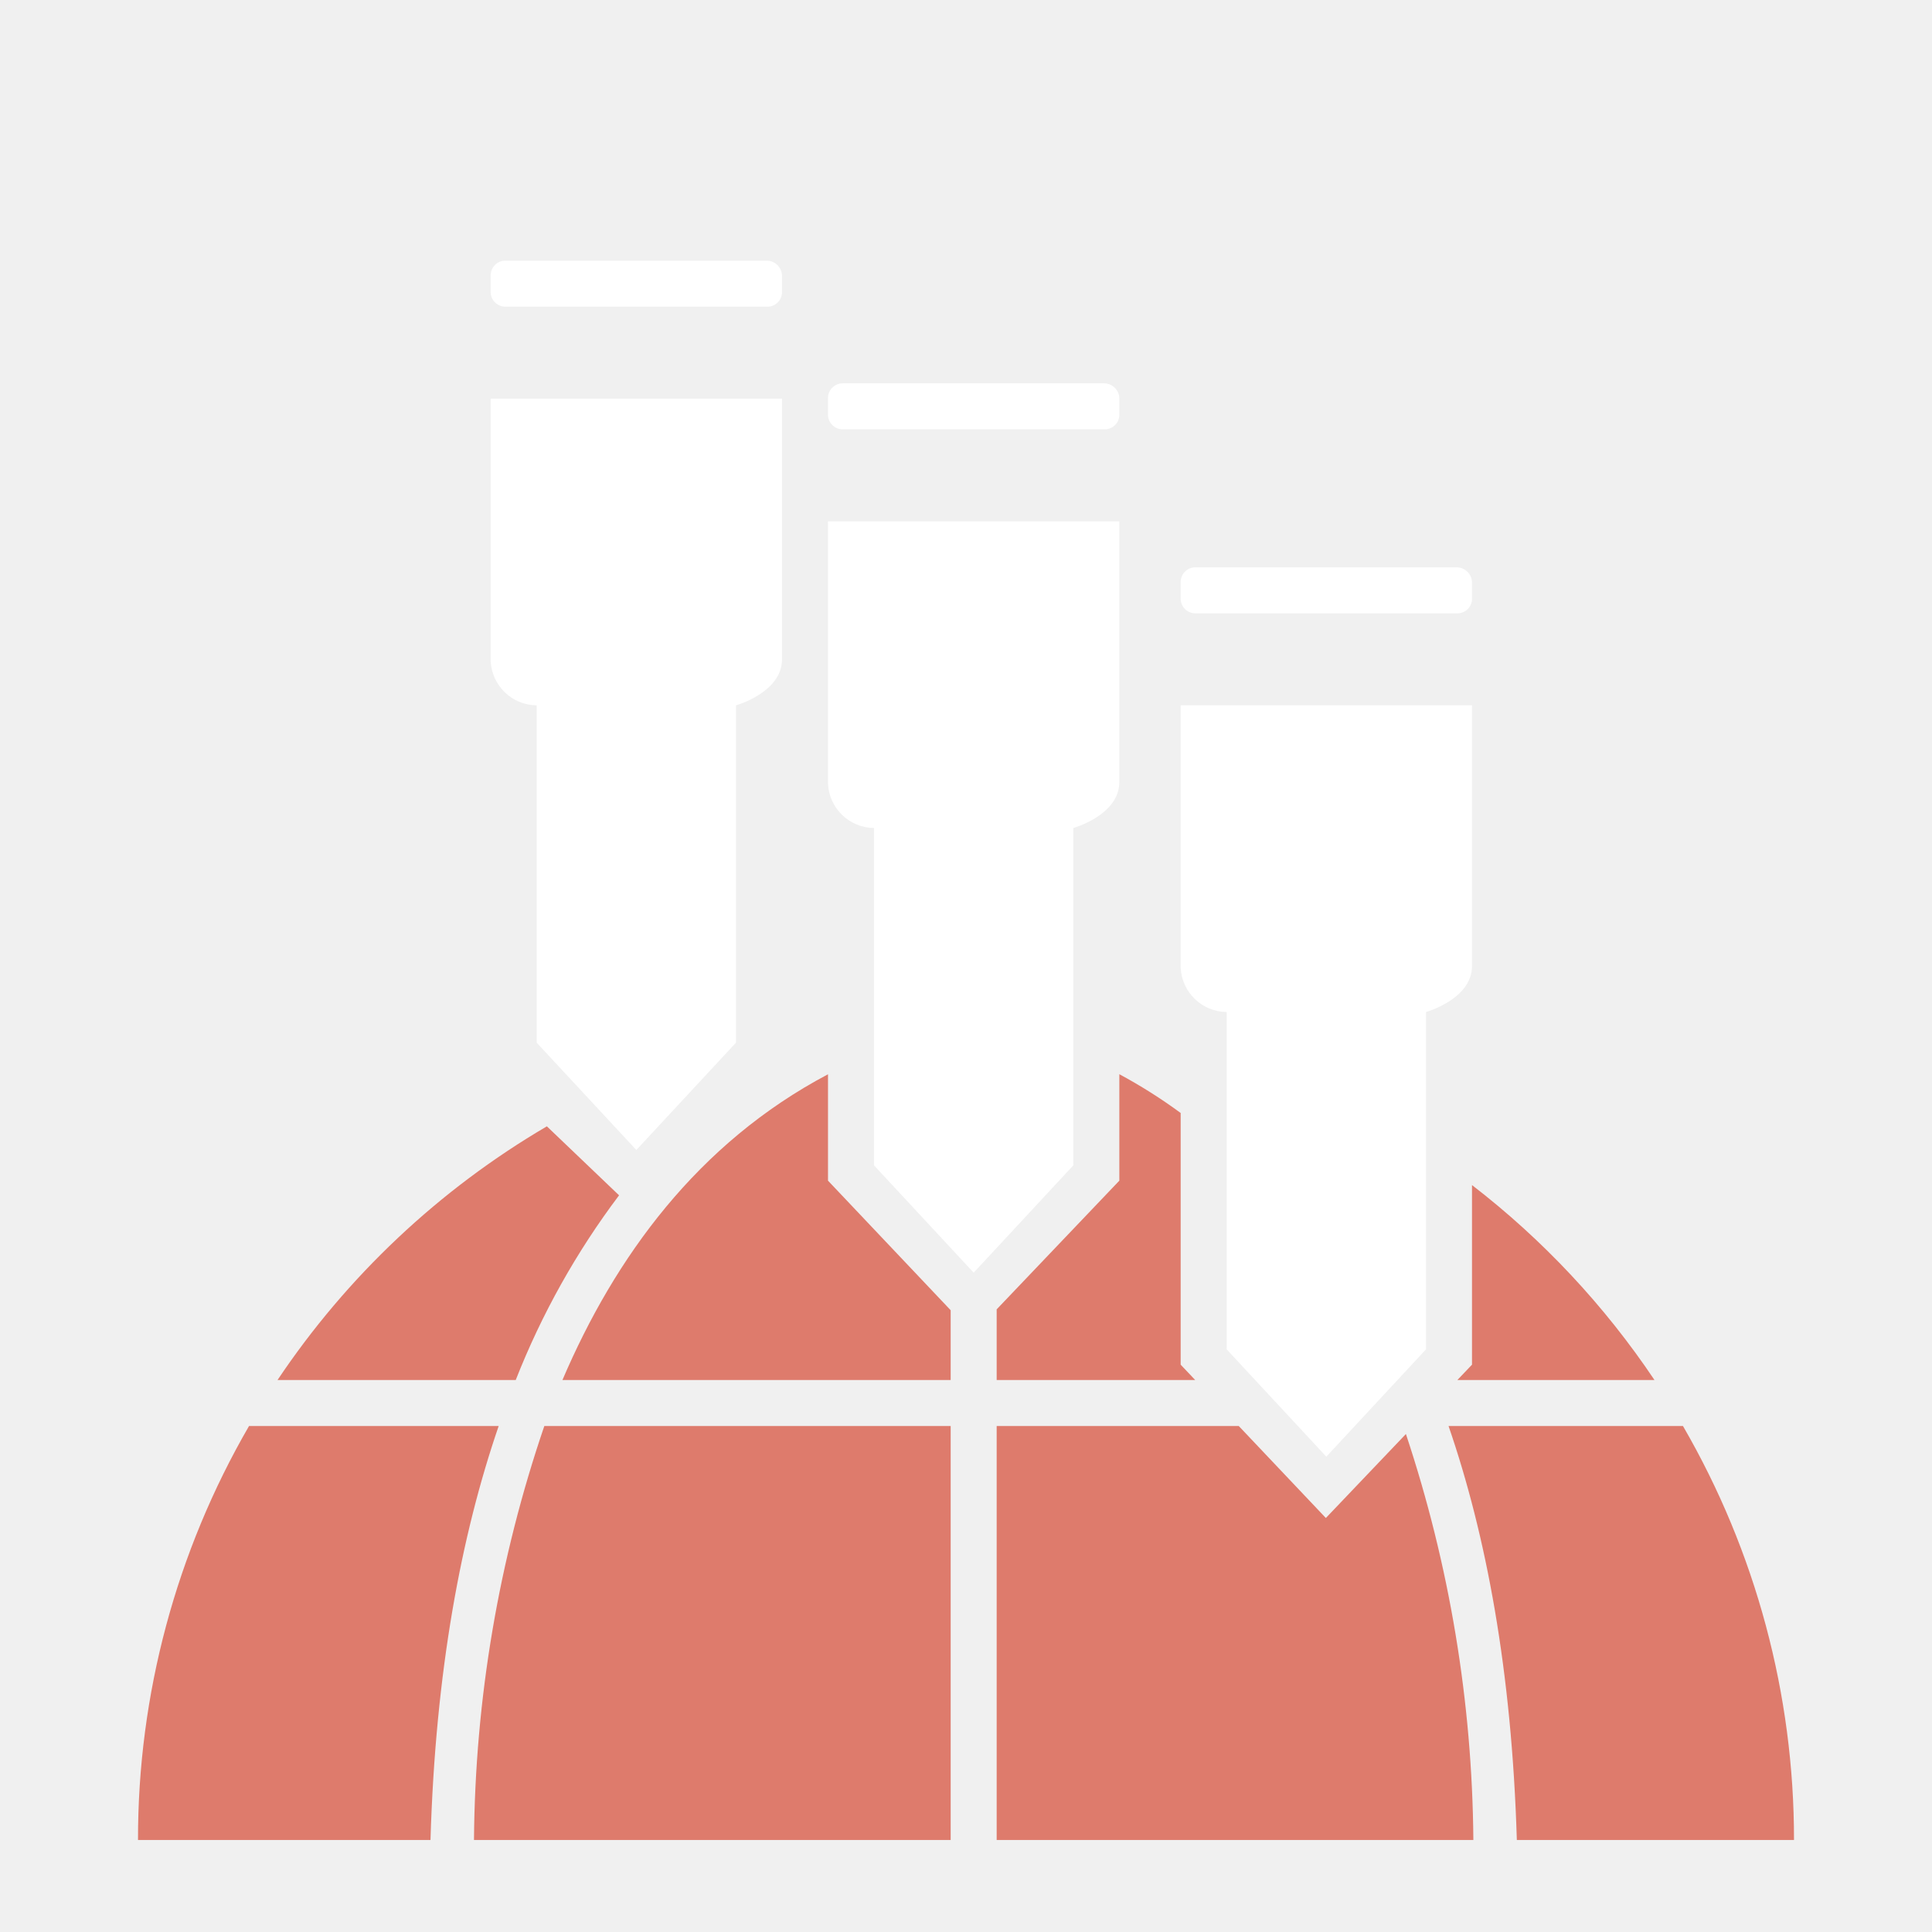
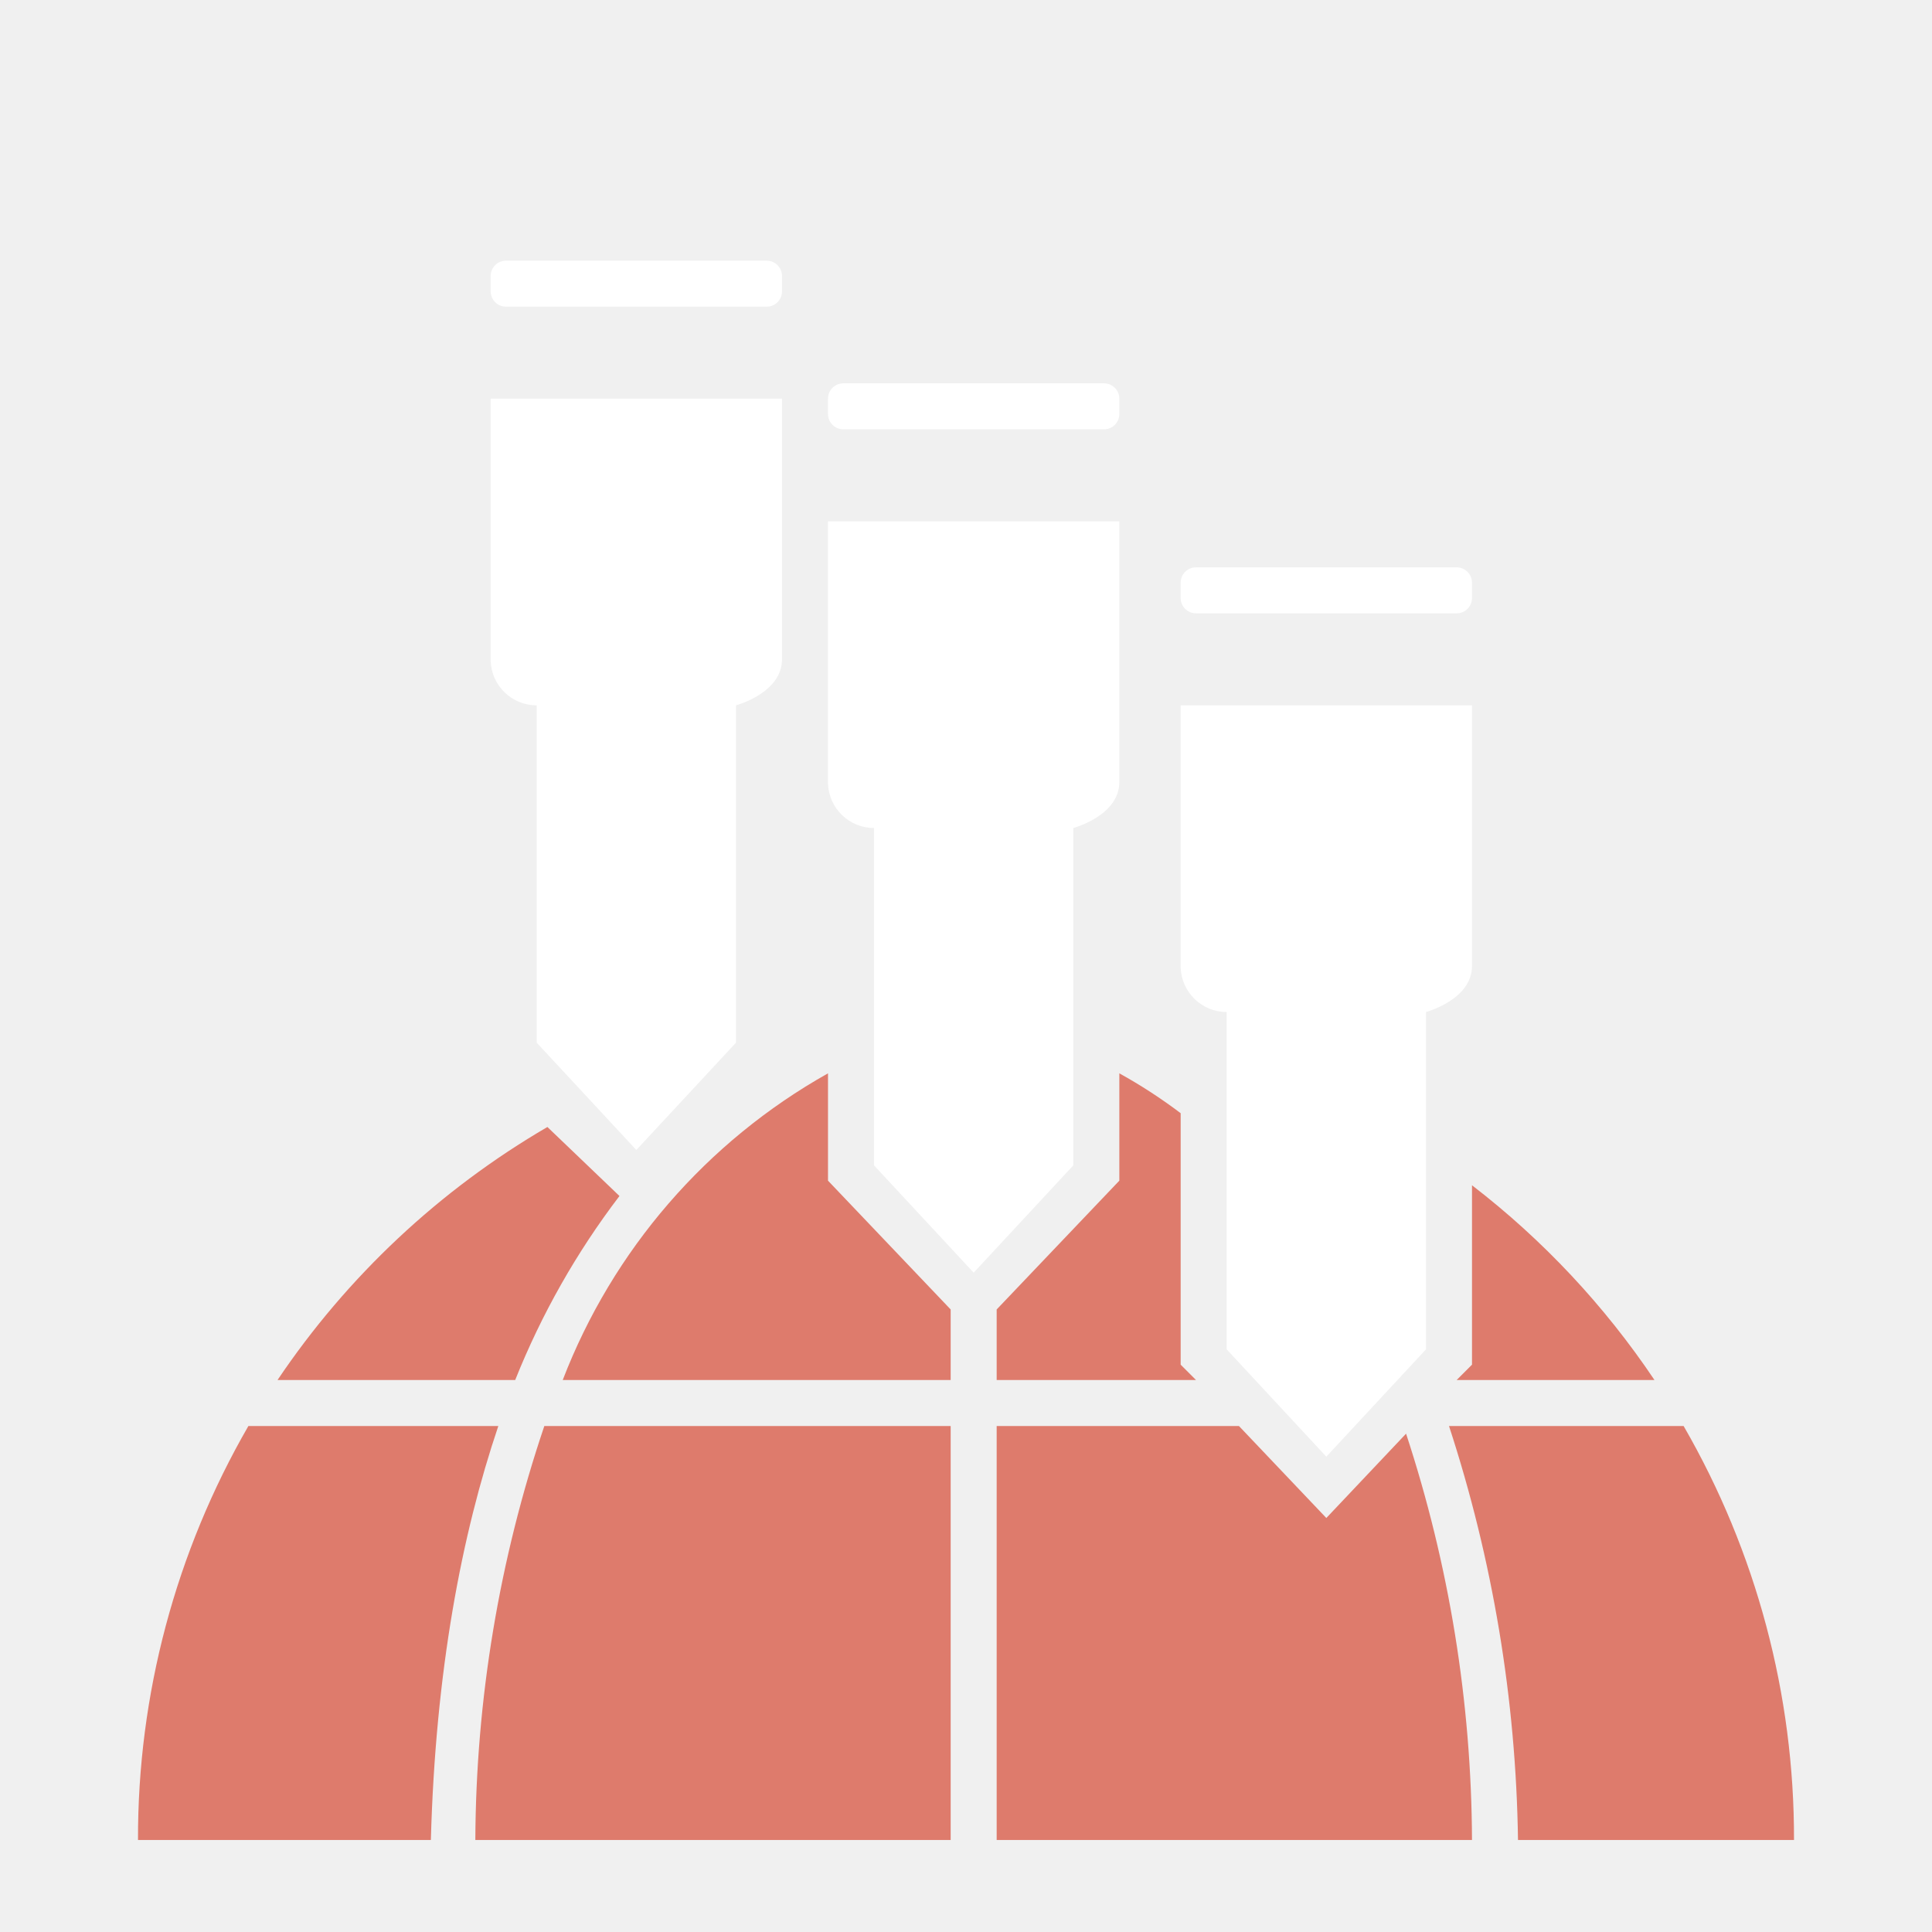
- <svg xmlns="http://www.w3.org/2000/svg" id="HD2-O380" viewBox="0 0 126 126">
-   <defs>
-     <style>
-       .cls-1 {
-         fill: #de7b6c;
-       }
- 
-       .cls-1, .cls-2 {
-         fill-rule: evenodd;
-       }
- 
-       .cls-2 {
-         fill: #fff;
-       }
-     </style>
-   </defs>
-   <path id="Shape_31_copy_2" data-name="Shape 31 copy 2" class="cls-1" d="M98.924,120c-0.329-11.02-2-19.88-4.454-27h15.288A53.738,53.738,0,0,1,117,120H98.924ZM96,89V77.287A54.06,54.06,0,0,1,107.9,90H95.047ZM77,72.586V89l0.947,1H65V85.393L73,77V70.057A33.58,33.58,0,0,1,77,72.586ZM35.5,93H62v27H30.912A85.548,85.548,0,0,1,35.5,93ZM54,70.062V77l8,8.449V90H36.681C40.1,82,45.5,74.551,54,70.062ZM18.1,90A54.074,54.074,0,0,1,35.665,73.456l4.709,4.5A50.98,50.98,0,0,0,33.635,90H18.1Zm9.977,30H9a53.732,53.732,0,0,1,7.242-27H32.523C30.077,100.12,28.4,108.98,28.076,120ZM65,120V93H80.788l5.681,6,5.221-5.477A85.992,85.992,0,0,1,96.089,120H65Z" />
-   <g>
-     <path class="cls-2" d="M35,68l6.5,7L48,68V46s3-.834,3-3V26H32V43.117A3.032,3.032,0,0,0,35,46V68Z" />
-     <path class="cls-2" d="M33,17a0.961,0.961,0,0,0-1,1v1a0.961,0.961,0,0,0,1,1H50a0.952,0.952,0,0,0,1-1V18a1,1,0,0,0-1-1H33Z" />
-     <path id="Shape_29_copy" data-name="Shape 29 copy" class="cls-2" d="M57,76l6.5,7L70,76V54s3-.834,3-3V34H54V51.117A3.032,3.032,0,0,0,57,54V76Z" />
-     <path id="Shape_30_copy" data-name="Shape 30 copy" class="cls-2" d="M55,25a0.961,0.961,0,0,0-1,1v1a0.961,0.961,0,0,0,1,1H72a0.952,0.952,0,0,0,1-1V26a1,1,0,0,0-1-1H55Z" />
-     <path id="Shape_29_copy_2" data-name="Shape 29 copy 2" class="cls-2" d="M80,88l6.5,7L93,88V66s3-.834,3-3V46H77V63.117A3.032,3.032,0,0,0,80,66V88Z" />
-     <path id="Shape_30_copy_2" data-name="Shape 30 copy 2" class="cls-2" d="M78,37a0.961,0.961,0,0,0-1,1v1a0.961,0.961,0,0,0,1,1H95a0.952,0.952,0,0,0,1-1V38a1,1,0,0,0-1-1H78Z" />
-   </g>
+ <svg xmlns="http://www.w3.org/2000/svg" viewBox="0 0 126 126" fill="#fff">
+   <path fill="#de7b6c" d="M99 120a91 91 0 0 0-4.5-27h15.3a53.7 53.7 0 0 1 7.2 27H99Zm-3-31V77.3A54 54 0 0 1 107.9 90H95ZM77 72.6V89l1 1H65v-4.6l8-8.4v-7a33.6 33.6 0 0 1 4 2.6ZM35.5 93H62v27H31a85.5 85.5 0 0 1 4.5-27ZM54 70v7l8 8.4V90H36.7A39 39 0 0 1 54 70ZM18.1 90a54 54 0 0 1 17.6-16.5l4.7 4.5a51 51 0 0 0-6.8 12H18.1Zm10 30H9a53.7 53.7 0 0 1 7.2-27h16.3c-2.4 7.1-4.1 16-4.4 27Zm36.9 0V93h15.8l5.7 6 5.2-5.5A86 86 0 0 1 96 120H65Z" />
+   <path d="m35 68 6.5 7 6.5-7V46s3-.8 3-3V26H32v17.1a3 3 0 0 0 3 2.9v22ZM33 17a1 1 0 0 0-1 1v1a1 1 0 0 0 1 1h17a1 1 0 0 0 1-1v-1a1 1 0 0 0-1-1H33Z" />
+   <path d="m57 76 6.5 7 6.5-7V54s3-.8 3-3V34H54v17.1a3 3 0 0 0 3 2.9v22Z" />
+   <path d="M55 25a1 1 0 0 0-1 1v1a1 1 0 0 0 1 1h17a1 1 0 0 0 1-1v-1a1 1 0 0 0-1-1H55Z" />
+   <path d="m80 88 6.5 7 6.5-7V66s3-.8 3-3V46H77v17.1a3 3 0 0 0 3 2.9v22Z" />
+   <path d="M78 37a1 1 0 0 0-1 1v1a1 1 0 0 0 1 1h17a1 1 0 0 0 1-1v-1a1 1 0 0 0-1-1H78Z" />
</svg>
